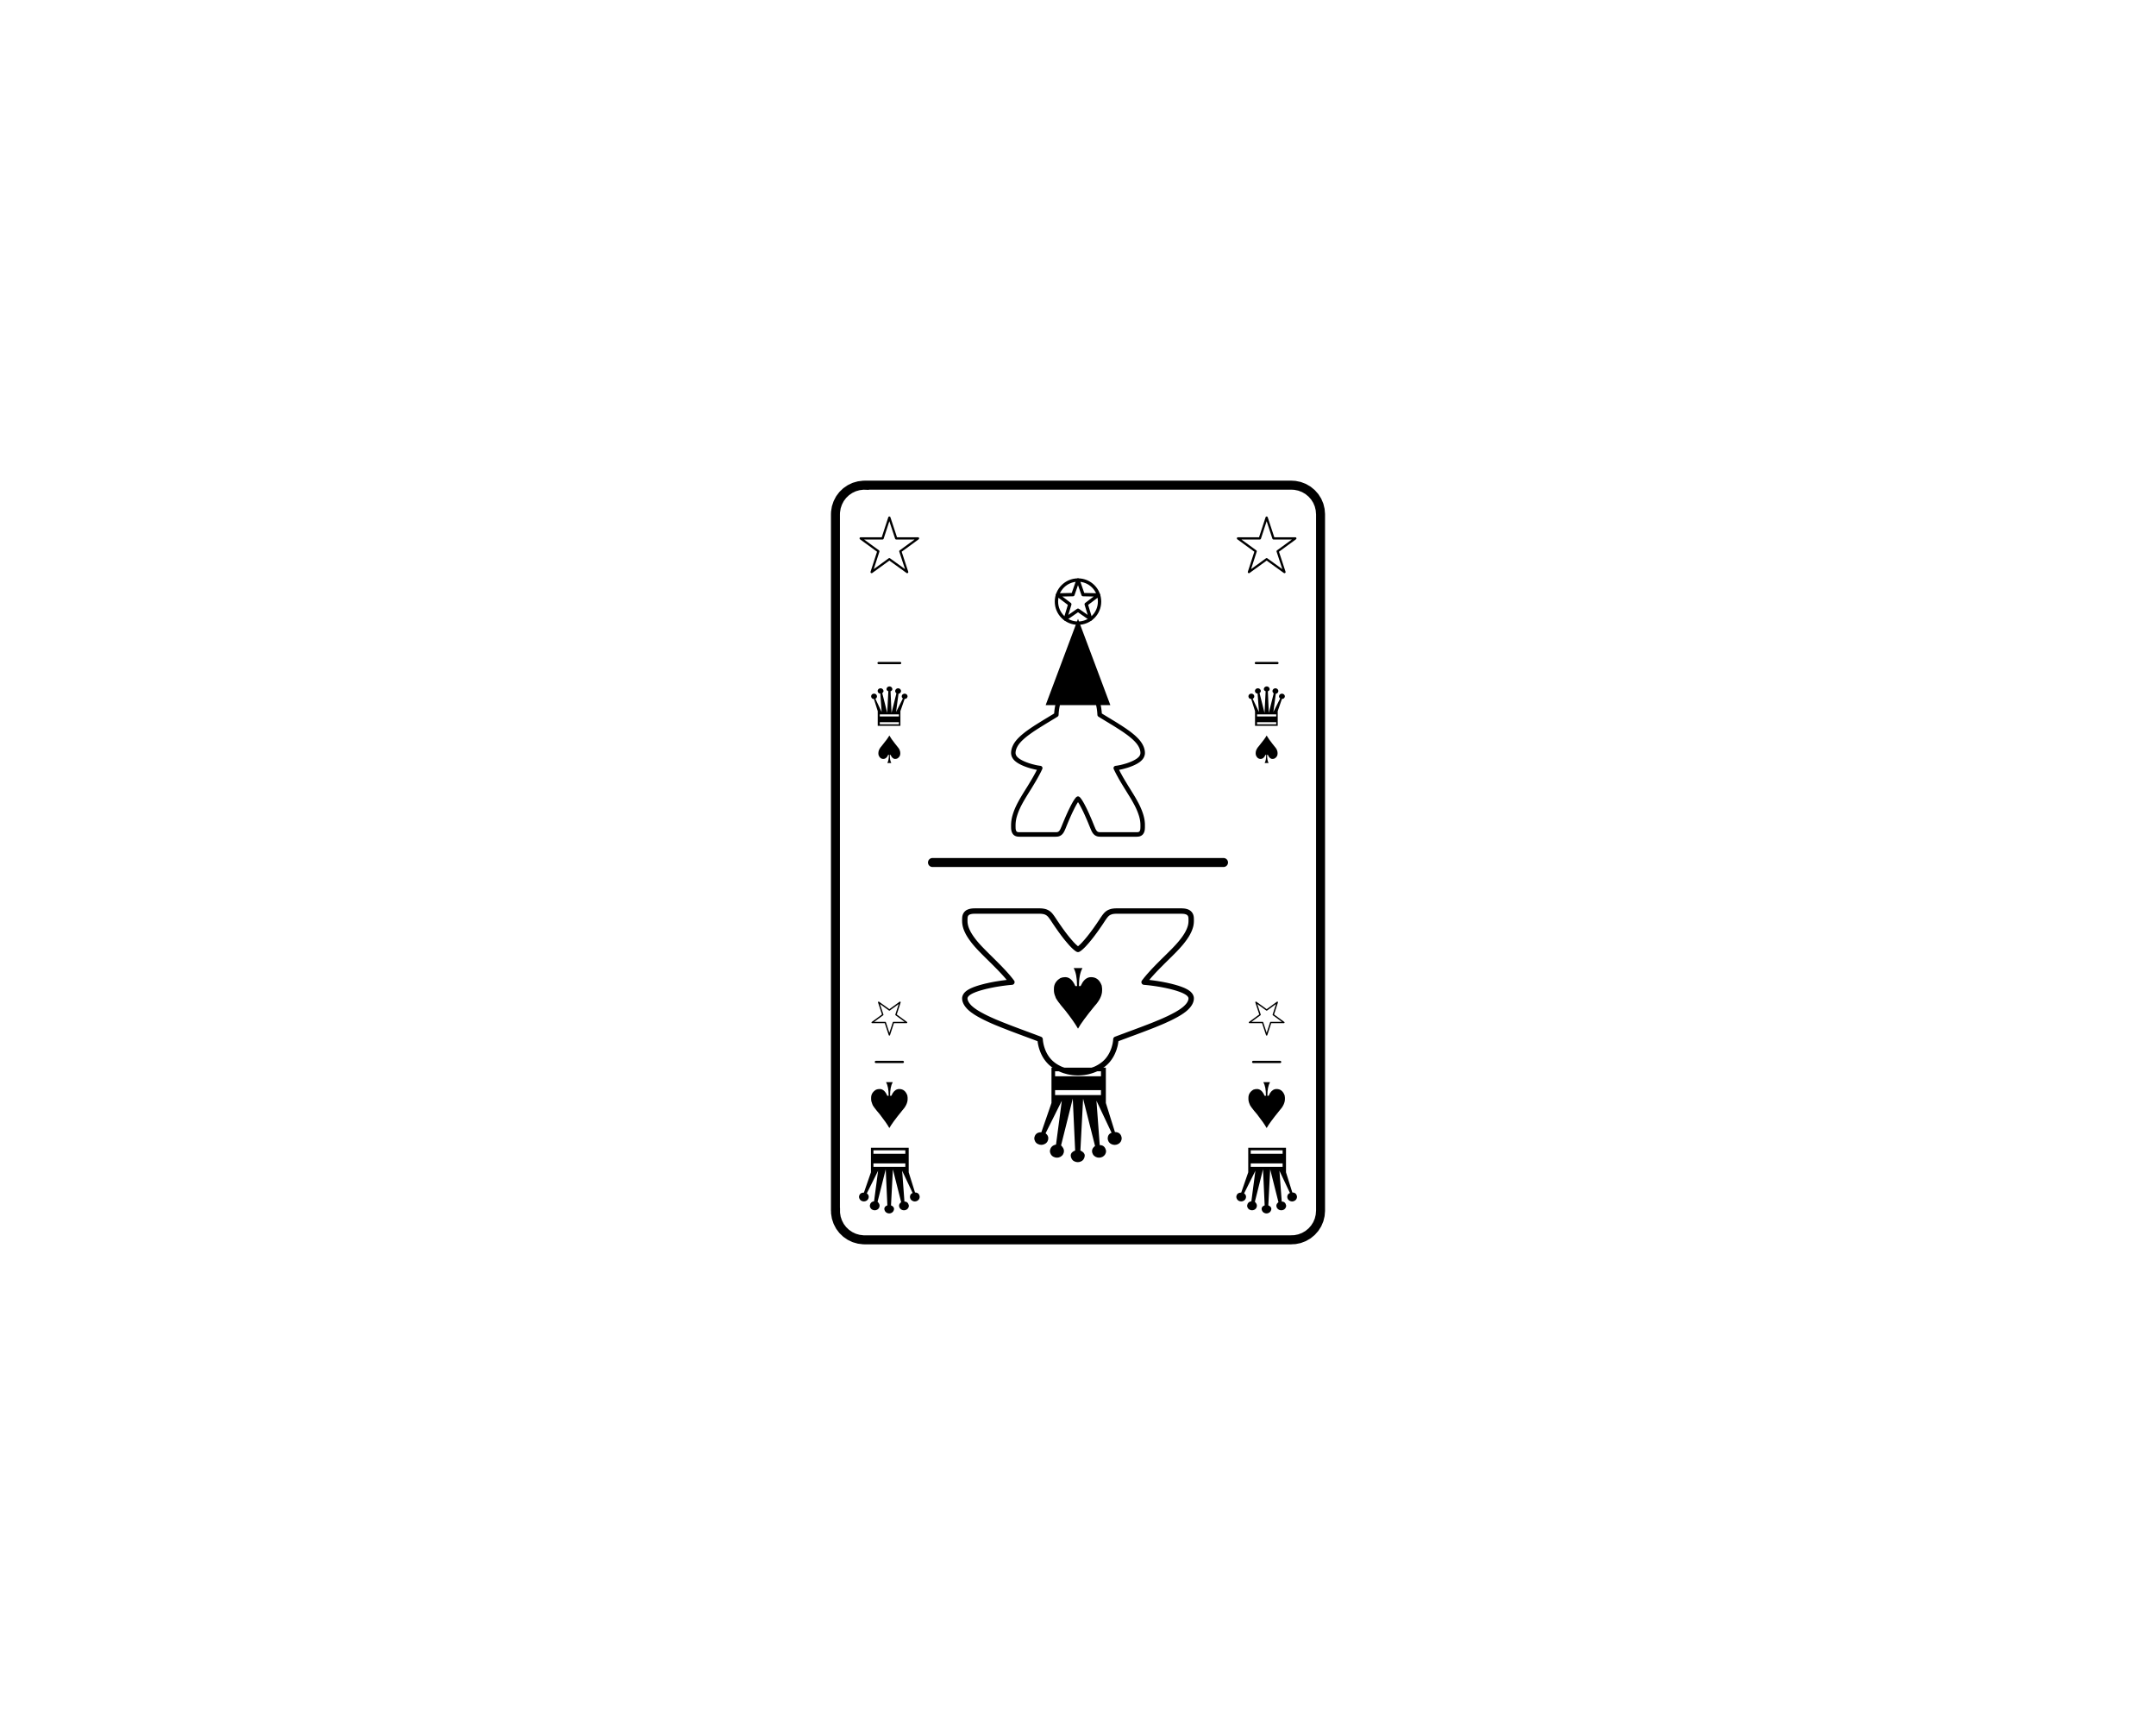
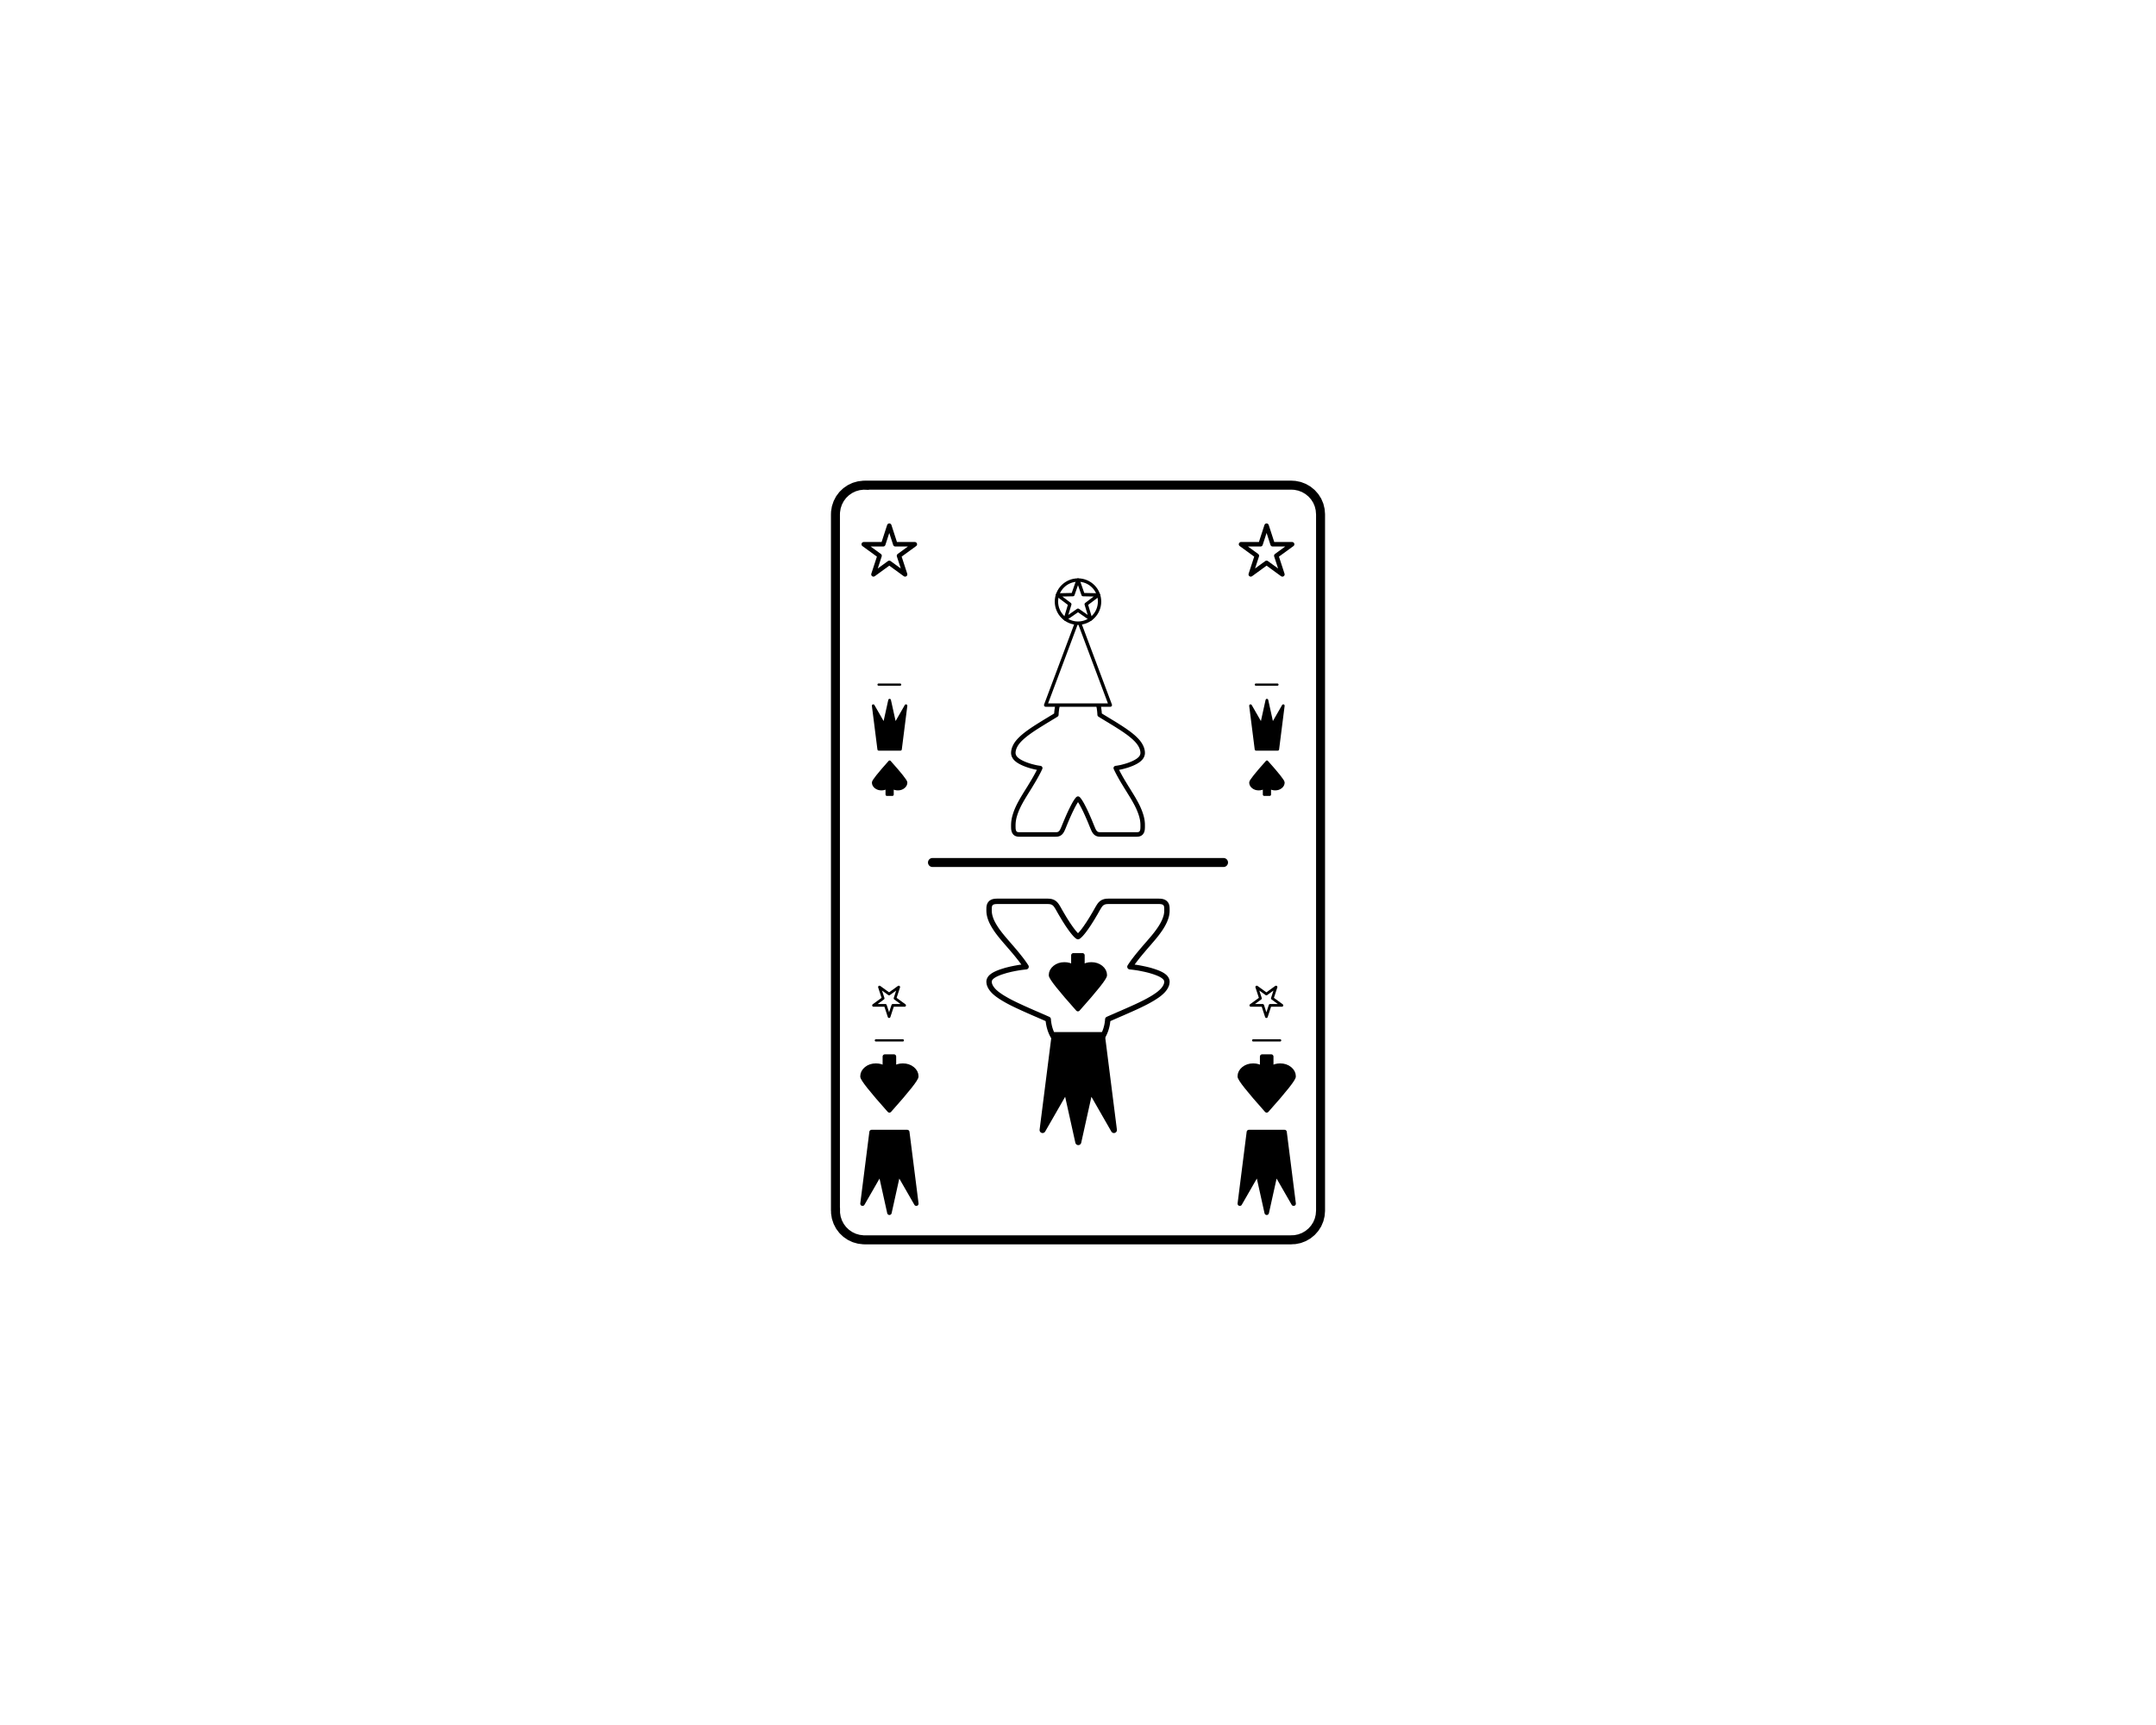
<svg xmlns="http://www.w3.org/2000/svg" width="720.00pt" height="576.00pt" viewBox="0 0 720.00 576.00">
  <g class="svglite">
    <defs>
      <style type="text/css">
    .svglite line, .svglite polyline, .svglite polygon, .svglite path, .svglite rect, .svglite circle {
      fill: none;
      stroke: #000000;
      stroke-linecap: round;
      stroke-linejoin: round;
      stroke-miterlimit: 10.00;
    }
    .svglite text {
      white-space: pre;
    }
    .svglite g.glyphgroup path {
      fill: inherit;
      stroke: none;
    }
  </style>
    </defs>
    <rect width="100%" height="100%" style="stroke: none; fill: #FFFFFF;" />
    <defs>
      <clipPath id="cpMC4wMHw3MjAuMDB8MC4wMHw1NzYuMDA=">
        <rect x="0.00" y="0.00" width="720.00" height="576.00" />
      </clipPath>
    </defs>
    <g clip-path="url(#cpMC4wMHw3MjAuMDB8MC4wMHw1NzYuMDA=)">
      <polygon points="288.72,414.00 431.28,414.00 430.89,413.99 432.45,413.93 433.98,413.62 435.45,413.06 436.80,412.28 438.01,411.29 439.05,410.12 439.89,408.80 440.50,407.36 440.87,405.84 441.00,404.28 441.00,404.28 441.00,171.72 441.00,171.72 440.87,170.16 440.50,168.64 439.89,167.20 439.05,165.88 438.01,164.71 436.80,163.72 435.45,162.94 433.98,162.38 432.45,162.07 431.28,162.00 288.72,162.00 289.89,162.07 288.33,162.01 286.78,162.20 285.27,162.63 283.86,163.30 282.57,164.19 281.44,165.27 280.50,166.52 279.78,167.91 279.28,169.39 279.03,170.94 279.00,171.72 279.00,404.28 279.03,403.50 279.03,405.06 279.28,406.61 279.78,408.09 280.50,409.48 281.44,410.73 282.57,411.81 283.86,412.70 285.27,413.37 286.78,413.80 288.33,413.99 " style="stroke-width: 0.75; stroke: none; fill: #FFFFFF;" />
      <polygon points="432.00,171.00 432.00,405.00 288.00,405.00 288.00,171.00 432.00,171.00 " style="stroke-width: 0.75; stroke: none; fill: #FFFFFF;" />
      <polygon points="432.00,171.00 432.00,405.00 288.00,405.00 288.00,171.00 432.00,171.00 " style="stroke-width: 0.75; stroke: none;" />
      <polyline points="408.60,288.00 311.40,288.00 " style="stroke-width: 3.00;" />
-       <polygon points="359.97,317.01 359.93,316.99 359.89,316.97 359.84,316.95 359.79,316.92 359.79,316.92 359.65,316.82 359.48,316.70 359.29,316.54 359.08,316.37 358.88,316.18 358.67,316.00 358.55,315.88 358.32,315.65 358.07,315.39 357.81,315.12 357.54,314.81 357.26,314.49 356.97,314.15 356.68,313.81 356.39,313.46 356.12,313.13 355.86,312.80 355.61,312.48 355.49,312.32 355.49,312.32 355.08,311.79 354.69,311.25 354.29,310.71 353.90,310.16 353.53,309.63 353.17,309.12 352.85,308.64 352.55,308.21 352.30,307.84 352.10,307.53 351.94,307.29 351.84,307.13 351.78,307.04 351.77,307.03 351.76,307.00 351.74,306.98 351.74,306.98 351.53,306.68 351.33,306.38 351.12,306.10 350.91,305.82 350.69,305.55 350.46,305.31 350.21,305.09 349.96,304.90 349.68,304.73 349.55,304.67 349.55,304.67 349.23,304.52 348.90,304.41 348.54,304.33 348.16,304.27 347.77,304.23 347.36,304.21 346.96,304.20 346.55,304.20 346.15,304.20 346.07,304.20 326.55,304.20 326.55,304.20 326.27,304.20 325.98,304.20 325.68,304.20 325.40,304.21 325.14,304.22 324.89,304.23 324.77,304.24 324.54,304.27 324.28,304.31 324.00,304.37 323.71,304.46 323.44,304.57 323.18,304.70 323.01,304.82 322.81,305.00 322.64,305.20 322.50,305.42 322.40,305.64 322.32,305.85 322.28,306.05 322.25,306.18 322.25,306.18 322.23,306.36 322.22,306.56 322.21,306.77 322.20,306.99 322.20,307.22 322.20,307.44 322.20,307.56 322.20,307.56 322.22,308.10 322.29,308.64 322.40,309.18 322.56,309.74 322.76,310.30 323.01,310.87 323.30,311.46 323.63,312.05 324.00,312.64 324.40,313.23 324.83,313.82 325.28,314.41 325.75,314.98 326.23,315.54 326.72,316.08 327.22,316.62 327.72,317.14 328.22,317.65 328.72,318.16 328.80,318.24 328.80,318.24 329.23,318.67 329.68,319.12 330.14,319.57 330.62,320.04 331.11,320.53 331.62,321.03 332.13,321.54 332.65,322.06 333.18,322.60 333.71,323.13 334.23,323.68 334.74,324.22 335.24,324.75 335.72,325.28 336.18,325.80 336.62,326.31 337.04,326.82 337.44,327.31 337.82,327.81 337.93,327.95 337.42,327.99 336.89,328.04 336.33,328.10 335.75,328.17 335.14,328.25 334.51,328.33 333.87,328.43 333.23,328.53 332.60,328.63 331.98,328.74 331.38,328.86 330.81,328.97 330.26,329.09 329.73,329.21 329.59,329.24 329.59,329.24 329.14,329.34 328.69,329.46 328.22,329.58 327.75,329.71 327.28,329.84 326.81,329.99 326.36,330.13 325.94,330.28 325.54,330.42 325.18,330.57 324.85,330.71 324.81,330.72 324.81,330.72 324.56,330.84 324.31,330.96 324.05,331.10 323.79,331.25 323.55,331.40 323.33,331.55 323.14,331.70 323.10,331.73 323.10,331.73 322.93,331.89 322.75,332.07 322.59,332.28 322.44,332.51 322.32,332.76 322.24,333.01 322.20,333.25 322.20,333.35 322.22,333.71 322.29,334.07 322.41,334.43 322.57,334.80 322.78,335.17 323.03,335.54 323.32,335.90 323.63,336.25 323.97,336.58 324.31,336.88 324.67,337.17 325.04,337.45 325.05,337.45 325.39,337.69 325.75,337.94 326.14,338.19 326.57,338.44 327.02,338.71 327.50,338.97 328.00,339.24 328.51,339.51 329.03,339.77 329.55,340.02 330.06,340.26 330.57,340.50 331.07,340.72 331.35,340.85 331.35,340.85 331.99,341.13 332.65,341.41 333.34,341.69 334.05,341.98 334.79,342.28 335.56,342.58 336.35,342.89 337.17,343.21 338.00,343.53 338.85,343.85 339.70,344.17 340.55,344.49 341.40,344.80 342.24,345.12 343.06,345.42 343.86,345.72 344.64,346.01 345.40,346.29 346.13,346.57 346.86,346.84 347.35,347.03 347.35,347.03 347.38,347.44 347.43,347.86 347.50,348.30 347.59,348.76 347.70,349.24 347.84,349.74 348.00,350.24 348.18,350.74 348.38,351.24 348.61,351.74 348.85,352.21 349.11,352.66 349.39,353.10 349.69,353.52 349.96,353.87 350.28,354.24 350.63,354.61 351.01,354.98 351.43,355.33 351.89,355.69 352.39,356.03 352.93,356.36 353.51,356.67 354.11,356.96 354.75,357.23 355.40,357.47 356.08,357.67 356.76,357.85 357.45,357.98 358.15,358.09 358.86,358.16 359.57,358.19 360.00,358.20 360.00,358.20 360.73,358.18 361.44,358.13 362.14,358.05 362.84,357.93 363.52,357.78 364.20,357.59 364.87,357.37 365.52,357.12 366.14,356.85 366.73,356.55 367.29,356.23 367.82,355.89 368.30,355.54 368.75,355.19 369.15,354.83 369.52,354.46 369.86,354.09 370.04,353.87 370.35,353.47 370.64,353.05 370.92,352.61 371.18,352.15 371.42,351.68 371.64,351.18 371.85,350.68 372.03,350.18 372.18,349.67 372.32,349.18 372.43,348.70 372.51,348.25 372.58,347.81 372.63,347.38 372.65,347.02 373.37,346.75 374.10,346.48 374.84,346.20 375.61,345.92 376.39,345.62 377.20,345.32 378.02,345.02 378.86,344.71 379.71,344.39 380.57,344.07 381.42,343.75 382.26,343.43 383.09,343.11 383.90,342.80 384.69,342.49 385.45,342.19 386.18,341.89 386.88,341.60 387.56,341.32 388.21,341.04 388.65,340.85 388.65,340.85 389.15,340.62 389.65,340.39 390.16,340.16 390.68,339.91 391.20,339.65 391.71,339.39 392.22,339.12 392.71,338.86 393.18,338.59 393.62,338.33 394.03,338.08 394.41,337.83 394.77,337.59 394.95,337.45 395.32,337.18 395.68,336.89 396.03,336.58 396.36,336.25 396.68,335.91 396.97,335.55 397.22,335.18 397.43,334.81 397.59,334.44 397.71,334.07 397.78,333.71 397.80,333.36 397.80,333.35 397.78,333.10 397.72,332.86 397.61,332.61 397.48,332.37 397.31,332.15 397.14,331.96 396.97,331.79 396.90,331.73 396.90,331.73 396.70,331.58 396.49,331.43 396.25,331.27 396.00,331.13 395.74,330.99 395.48,330.86 395.23,330.74 395.19,330.72 395.19,330.72 394.85,330.58 394.49,330.44 394.10,330.29 393.68,330.15 393.24,330.00 392.77,329.86 392.30,329.72 391.82,329.59 391.36,329.47 390.90,329.35 390.46,329.25 390.41,329.24 389.89,329.12 389.34,329.00 388.78,328.89 388.18,328.77 387.57,328.66 386.94,328.56 386.30,328.45 385.66,328.36 385.03,328.27 384.41,328.19 383.82,328.12 383.26,328.06 382.72,328.00 382.20,327.96 382.07,327.95 382.07,327.95 382.45,327.46 382.84,326.96 383.26,326.46 383.69,325.95 384.15,325.43 384.62,324.91 385.11,324.37 385.62,323.83 386.14,323.29 386.66,322.75 387.19,322.22 387.72,321.69 388.23,321.17 388.74,320.67 389.24,320.18 389.72,319.71 390.18,319.25 390.64,318.80 391.08,318.36 391.20,318.24 391.71,317.73 392.21,317.22 392.70,316.70 393.20,316.17 393.69,315.62 394.18,315.06 394.65,314.49 395.10,313.91 395.54,313.32 395.94,312.73 396.32,312.14 396.65,311.55 396.95,310.96 397.20,310.39 397.41,309.82 397.58,309.27 397.70,308.72 397.77,308.18 397.80,307.64 397.80,307.56 397.80,307.34 397.80,307.11 397.80,306.89 397.79,306.67 397.78,306.46 397.76,306.28 397.75,306.18 397.75,306.18 397.71,306.00 397.66,305.80 397.58,305.59 397.46,305.36 397.32,305.15 397.14,304.96 396.98,304.82 396.98,304.82 396.74,304.66 396.49,304.53 396.20,304.43 395.92,304.35 395.64,304.29 395.39,304.26 395.21,304.24 395.21,304.24 394.97,304.23 394.72,304.21 394.44,304.21 394.15,304.20 393.86,304.20 393.57,304.20 393.40,304.20 373.97,304.20 373.97,304.20 373.56,304.20 373.15,304.20 372.74,304.21 372.34,304.22 371.94,304.26 371.55,304.31 371.19,304.39 370.86,304.50 370.53,304.63 370.46,304.66 370.46,304.66 370.17,304.82 369.90,305.00 369.65,305.21 369.41,305.44 369.19,305.70 368.97,305.97 368.76,306.25 368.56,306.55 368.35,306.84 368.26,306.98 368.24,307.00 368.23,307.03 368.23,307.03 368.20,307.06 368.13,307.18 368.01,307.36 367.84,307.62 367.62,307.96 367.35,308.35 367.05,308.80 366.71,309.29 366.35,309.81 365.97,310.35 365.58,310.89 365.18,311.43 364.78,311.97 364.51,312.32 364.27,312.63 364.01,312.96 363.75,313.29 363.47,313.63 363.18,313.98 362.89,314.32 362.60,314.65 362.32,314.96 362.06,315.25 361.81,315.52 361.57,315.76 361.45,315.88 361.25,316.07 361.05,316.25 360.84,316.44 360.64,316.60 360.45,316.75 360.29,316.86 360.21,316.92 360.16,316.95 360.11,316.97 360.07,316.99 360.03,317.01 360.00,317.02 " style="stroke-width: 1.80;" />
-       <text transform="translate(360.00,323.25) rotate(-180)" text-anchor="middle" style="font-size: 27.72px; font-family: &quot;DejaVu Sans&quot;;" textLength="24.84px" lengthAdjust="spacingAndGlyphs">♠</text>
-       <text transform="translate(360.00,356.50) rotate(-180)" text-anchor="middle" style="font-size: 43.20px; font-family: &quot;DejaVu Sans&quot;;" textLength="38.72px" lengthAdjust="spacingAndGlyphs">♛</text>
+       <polygon points="359.97,312.74 359.94,312.73 359.91,312.71 359.88,312.69 359.84,312.66 359.84,312.66 359.73,312.57 359.59,312.46 359.44,312.32 359.28,312.16 359.12,311.99 358.96,311.81 358.86,311.70 358.68,311.49 358.49,311.26 358.28,311.00 358.07,310.72 357.84,310.43 357.62,310.12 357.39,309.80 357.17,309.48 356.95,309.17 356.75,308.87 356.55,308.58 356.45,308.43 356.45,308.43 356.14,307.94 355.82,307.44 355.51,306.95 355.21,306.45 354.92,305.96 354.64,305.49 354.38,305.05 354.15,304.65 353.95,304.31 353.79,304.02 353.67,303.81 353.59,303.66 353.54,303.58 353.54,303.56 353.52,303.54 353.51,303.52 353.51,303.52 353.35,303.24 353.19,302.97 353.02,302.70 352.86,302.45 352.68,302.21 352.50,301.98 352.31,301.78 352.11,301.61 351.89,301.45 351.79,301.39 351.79,301.39 351.54,301.26 351.28,301.16 351.00,301.08 350.70,301.02 350.39,300.99 350.07,300.97 349.75,300.96 349.44,300.96 349.12,300.96 349.05,300.96 333.72,300.96 333.72,300.96 333.50,300.96 333.27,300.96 333.04,300.96 332.81,300.97 332.61,300.98 332.42,300.99 332.32,301.00 332.14,301.02 331.94,301.06 331.71,301.11 331.49,301.19 331.27,301.30 331.07,301.42 330.93,301.53 330.78,301.70 330.64,301.88 330.54,302.08 330.45,302.29 330.40,302.48 330.36,302.66 330.34,302.79 330.34,302.79 330.32,302.95 330.31,303.13 330.31,303.32 330.30,303.53 330.30,303.74 330.30,303.94 330.30,304.05 330.30,304.05 330.32,304.55 330.37,305.04 330.46,305.54 330.58,306.05 330.74,306.57 330.93,307.10 331.16,307.64 331.42,308.18 331.71,308.72 332.03,309.27 332.37,309.81 332.72,310.35 333.09,310.88 333.47,311.39 333.85,311.89 334.24,312.38 334.63,312.86 335.03,313.34 335.42,313.80 335.48,313.87 335.48,313.87 335.83,314.28 336.18,314.69 336.54,315.10 336.92,315.54 337.30,315.98 337.70,316.44 338.10,316.91 338.51,317.39 338.93,317.88 339.34,318.38 339.75,318.88 340.15,319.38 340.54,319.87 340.92,320.35 341.28,320.83 341.63,321.30 341.96,321.77 342.27,322.22 342.57,322.68 342.66,322.81 342.26,322.85 341.84,322.90 341.40,322.95 340.94,323.01 340.46,323.08 339.97,323.16 339.47,323.25 338.97,323.34 338.47,323.44 337.98,323.54 337.51,323.64 337.06,323.75 336.63,323.86 336.21,323.96 336.11,323.99 336.11,323.99 335.75,324.09 335.40,324.20 335.03,324.31 334.66,324.43 334.29,324.55 333.92,324.68 333.57,324.82 333.24,324.95 332.93,325.09 332.64,325.22 332.38,325.35 332.35,325.36 332.35,325.36 332.16,325.47 331.96,325.58 331.75,325.71 331.55,325.85 331.36,325.99 331.19,326.12 331.04,326.26 331.01,326.29 331.01,326.29 330.87,326.43 330.73,326.60 330.60,326.79 330.49,327.01 330.39,327.23 330.33,327.46 330.30,327.69 330.30,327.78 330.32,328.11 330.37,328.44 330.46,328.77 330.59,329.11 330.75,329.45 330.95,329.79 331.18,330.13 331.42,330.44 331.69,330.75 331.96,331.03 332.24,331.30 332.53,331.55 332.54,331.55 332.80,331.78 333.09,332.00 333.40,332.23 333.73,332.46 334.09,332.71 334.46,332.95 334.86,333.20 335.26,333.44 335.67,333.68 336.07,333.91 336.48,334.14 336.87,334.35 337.27,334.56 337.49,334.68 337.49,334.68 337.99,334.93 338.51,335.19 339.05,335.45 339.61,335.72 340.19,335.99 340.80,336.27 341.42,336.56 342.06,336.85 342.72,337.14 343.38,337.44 344.05,337.73 344.72,338.03 345.39,338.32 346.04,338.60 346.69,338.88 347.32,339.16 347.93,339.42 348.53,339.68 349.11,339.94 349.67,340.19 350.06,340.36 350.06,340.36 350.08,340.74 350.12,341.13 350.18,341.53 350.25,341.96 350.34,342.40 350.44,342.85 350.57,343.32 350.71,343.78 350.87,344.24 351.05,344.69 351.24,345.13 351.45,345.55 351.66,345.95 351.90,346.33 352.11,346.66 352.36,347.00 352.64,347.34 352.94,347.67 353.27,348.00 353.63,348.33 354.02,348.64 354.45,348.95 354.90,349.24 355.38,349.50 355.87,349.75 356.39,349.97 356.92,350.16 357.45,350.31 358.00,350.44 358.55,350.54 359.10,350.60 359.66,350.63 360.00,350.64 360.00,350.64 360.57,350.62 361.13,350.58 361.68,350.50 362.23,350.39 362.77,350.25 363.30,350.08 363.83,349.88 364.33,349.65 364.82,349.40 365.29,349.12 365.73,348.82 366.14,348.51 366.52,348.19 366.87,347.87 367.19,347.54 367.48,347.20 367.74,346.86 367.89,346.66 368.13,346.29 368.36,345.90 368.58,345.50 368.78,345.08 368.97,344.64 369.15,344.19 369.31,343.72 369.45,343.26 369.57,342.80 369.68,342.34 369.76,341.90 369.83,341.48 369.88,341.08 369.92,340.69 369.94,340.36 370.50,340.11 371.07,339.86 371.66,339.60 372.26,339.34 372.88,339.07 373.51,338.79 374.16,338.51 374.82,338.23 375.49,337.93 376.16,337.64 376.83,337.34 377.49,337.05 378.14,336.76 378.78,336.47 379.40,336.19 379.99,335.91 380.57,335.64 381.12,335.37 381.65,335.11 382.17,334.85 382.51,334.68 382.51,334.68 382.90,334.47 383.30,334.26 383.70,334.04 384.10,333.81 384.51,333.58 384.92,333.34 385.32,333.09 385.70,332.84 386.07,332.60 386.42,332.36 386.74,332.13 387.04,331.90 387.32,331.68 387.46,331.55 387.75,331.30 388.03,331.03 388.31,330.75 388.57,330.45 388.82,330.13 389.05,329.80 389.24,329.46 389.41,329.12 389.54,328.78 389.63,328.44 389.68,328.11 389.70,327.78 389.70,327.78 389.68,327.55 389.63,327.32 389.55,327.10 389.45,326.88 389.32,326.68 389.18,326.50 389.04,326.34 388.99,326.29 388.99,326.29 388.84,326.15 388.67,326.01 388.48,325.87 388.28,325.73 388.08,325.60 387.88,325.49 387.68,325.38 387.65,325.36 387.65,325.36 387.38,325.23 387.10,325.10 386.80,324.97 386.47,324.83 386.11,324.70 385.75,324.57 385.38,324.44 385.00,324.32 384.64,324.21 384.28,324.10 383.93,324.00 383.89,323.99 383.48,323.88 383.05,323.78 382.61,323.67 382.14,323.57 381.66,323.47 381.17,323.37 380.66,323.27 380.16,323.18 379.66,323.10 379.18,323.03 378.72,322.96 378.28,322.91 377.85,322.86 377.45,322.82 377.34,322.81 377.34,322.81 377.64,322.36 377.95,321.90 378.27,321.44 378.61,320.97 378.97,320.50 379.35,320.01 379.73,319.52 380.13,319.02 380.54,318.53 380.95,318.03 381.37,317.54 381.78,317.05 382.18,316.58 382.58,316.11 382.97,315.66 383.35,315.23 383.72,314.81 384.07,314.39 384.42,313.99 384.52,313.87 384.91,313.41 385.31,312.94 385.70,312.46 386.09,311.97 386.47,311.47 386.85,310.95 387.22,310.43 387.58,309.90 387.92,309.35 388.24,308.81 388.53,308.26 388.80,307.72 389.03,307.18 389.23,306.65 389.40,306.13 389.53,305.62 389.62,305.12 389.68,304.62 389.70,304.13 389.70,304.05 389.70,303.85 389.70,303.64 389.70,303.43 389.69,303.23 389.68,303.04 389.67,302.87 389.66,302.78 389.66,302.78 389.63,302.62 389.59,302.44 389.53,302.24 389.44,302.03 389.32,301.83 389.18,301.66 389.05,301.53 389.05,301.53 388.87,301.39 388.67,301.27 388.45,301.17 388.22,301.10 388.00,301.05 387.80,301.01 387.66,301.00 387.66,301.00 387.48,300.98 387.28,300.97 387.06,300.97 386.83,300.96 386.60,300.96 386.37,300.96 386.24,300.96 370.98,300.96 370.98,300.96 370.65,300.96 370.33,300.96 370.01,300.97 369.69,300.98 369.38,301.01 369.08,301.06 368.79,301.14 368.53,301.23 368.28,301.35 368.22,301.39 368.22,301.39 367.99,301.53 367.78,301.70 367.58,301.89 367.40,302.10 367.22,302.34 367.05,302.59 366.89,302.85 366.73,303.12 366.56,303.39 366.49,303.52 366.48,303.54 366.46,303.56 366.46,303.56 366.45,303.59 366.39,303.70 366.29,303.87 366.16,304.11 365.98,304.42 365.78,304.78 365.54,305.19 365.27,305.64 364.99,306.12 364.69,306.62 364.38,307.12 364.07,307.61 363.76,308.10 363.55,308.43 363.35,308.72 363.15,309.02 362.94,309.32 362.73,309.64 362.50,309.96 362.27,310.27 362.05,310.58 361.83,310.86 361.62,311.13 361.42,311.37 361.23,311.60 361.14,311.70 360.98,311.88 360.82,312.05 360.66,312.22 360.50,312.37 360.35,312.50 360.23,312.61 360.16,312.66 360.12,312.69 360.09,312.71 360.06,312.73 360.03,312.74 360.00,312.75 " style="stroke-width: 1.80;" />
+       <path d="M 361.484 322.933 Q 362.75 322.027 364.453 322.027 Q 366.328 322.027 367.641 323.074 Q 368.953 324.137 368.953 325.621 Q 368.953 326.902 359.969 336.965 Q 350.984 326.902 350.984 325.621 Q 350.984 324.137 352.297 323.074 Q 353.609 322.027 355.469 322.027 Q 357.188 322.027 358.453 322.933 L 358.453 318.996 L 361.484 318.996 L 361.484 322.933 " style="fill-rule: nonzero; fill: #000000; stroke-width: 1.49;" />
+       <path d="M 367.984 345.618 L 372 377.337 L 364.062 363.493 L 360.094 381.368 L 356.125 363.493 L 348.172 377.337 L 352.203 345.618 L 367.984 345.618 " style="fill-rule: nonzero; fill: #000000; stroke-width: 2.00;" />
      <polygon points="360.02,266.69 360.04,266.70 360.06,266.72 360.09,266.74 360.12,266.77 360.12,266.77 360.20,266.86 360.30,266.98 360.40,267.12 360.52,267.28 360.64,267.45 360.76,267.63 360.83,267.74 360.96,267.96 361.10,268.19 361.25,268.45 361.41,268.73 361.57,269.04 361.73,269.35 361.90,269.67 362.06,269.99 362.22,270.31 362.37,270.62 362.51,270.91 362.58,271.06 362.58,271.06 362.81,271.56 363.04,272.06 363.26,272.57 363.48,273.07 363.70,273.57 363.90,274.05 364.09,274.49 364.25,274.90 364.40,275.25 364.51,275.53 364.60,275.75 364.66,275.90 364.70,275.99 364.70,276.00 364.71,276.02 364.72,276.04 364.72,276.04 364.84,276.33 364.96,276.60 365.07,276.87 365.19,277.13 365.32,277.38 365.45,277.60 365.59,277.81 365.74,277.98 365.90,278.14 365.97,278.21 365.97,278.21 366.16,278.34 366.35,278.44 366.55,278.52 366.76,278.58 366.99,278.61 367.22,278.63 367.45,278.64 367.68,278.64 367.92,278.64 367.96,278.64 379.11,278.64 379.11,278.64 379.28,278.64 379.44,278.64 379.61,278.64 379.77,278.63 379.92,278.62 380.06,278.61 380.13,278.60 380.26,278.58 380.41,278.54 380.57,278.48 380.74,278.40 380.89,278.30 381.04,278.17 381.14,278.06 381.25,277.89 381.35,277.71 381.43,277.50 381.49,277.30 381.53,277.10 381.56,276.92 381.57,276.79 381.57,276.79 381.58,276.62 381.59,276.44 381.60,276.24 381.60,276.03 381.60,275.82 381.60,275.62 381.60,275.50 381.60,275.50 381.59,275.00 381.55,274.50 381.49,273.99 381.40,273.47 381.28,272.95 381.14,272.41 380.97,271.87 380.78,271.32 380.57,270.76 380.34,270.21 380.10,269.66 379.84,269.12 379.57,268.58 379.29,268.06 379.01,267.55 378.73,267.05 378.45,266.56 378.16,266.08 377.88,265.61 377.83,265.54 377.83,265.54 377.58,265.13 377.32,264.72 377.06,264.29 376.79,263.85 376.51,263.40 376.22,262.94 375.93,262.46 375.63,261.97 375.33,261.47 375.02,260.97 374.73,260.46 374.43,259.96 374.15,259.46 373.88,258.96 373.61,258.48 373.36,258.00 373.12,257.53 372.89,257.07 372.67,256.61 372.61,256.47 372.90,256.43 373.21,256.39 373.53,256.33 373.86,256.27 374.21,256.20 374.57,256.12 374.93,256.03 375.30,255.93 375.66,255.83 376.01,255.73 376.35,255.63 376.68,255.52 377.00,255.41 377.30,255.30 377.38,255.27 377.38,255.27 377.63,255.17 377.89,255.07 378.16,254.96 378.43,254.83 378.70,254.71 378.97,254.57 379.22,254.44 379.47,254.30 379.69,254.16 379.90,254.03 380.09,253.90 380.11,253.88 380.11,253.88 380.25,253.78 380.40,253.66 380.54,253.53 380.69,253.39 380.83,253.25 380.95,253.11 381.07,252.97 381.08,252.95 381.08,252.95 381.18,252.80 381.28,252.63 381.38,252.43 381.46,252.21 381.53,251.99 381.58,251.75 381.60,251.53 381.60,251.43 381.59,251.10 381.55,250.76 381.48,250.42 381.39,250.08 381.27,249.73 381.13,249.39 380.96,249.05 380.78,248.73 380.59,248.42 380.39,248.14 380.19,247.86 379.98,247.61 379.97,247.60 379.78,247.38 379.57,247.15 379.35,246.92 379.10,246.68 378.85,246.43 378.57,246.18 378.29,245.93 377.99,245.69 377.70,245.44 377.40,245.21 377.11,244.98 376.82,244.76 376.53,244.55 376.37,244.44 376.37,244.44 376.00,244.18 375.63,243.91 375.24,243.65 374.83,243.38 374.41,243.10 373.97,242.81 373.51,242.53 373.05,242.23 372.57,241.93 372.09,241.63 371.60,241.33 371.11,241.04 370.63,240.74 370.15,240.45 369.68,240.17 369.22,239.89 368.78,239.62 368.35,239.36 367.92,239.10 367.51,238.84 367.23,238.67 367.23,238.67 367.21,238.29 367.18,237.89 367.14,237.48 367.09,237.05 367.03,236.60 366.95,236.14 366.86,235.67 366.76,235.20 366.64,234.73 366.51,234.27 366.37,233.83 366.22,233.41 366.06,233.00 365.89,232.61 365.74,232.28 365.55,231.93 365.36,231.59 365.14,231.25 364.90,230.91 364.63,230.59 364.35,230.27 364.04,229.96 363.71,229.67 363.36,229.39 363.00,229.14 362.63,228.92 362.24,228.73 361.85,228.57 361.46,228.44 361.06,228.34 360.65,228.28 360.24,228.25 360.00,228.24 360.00,228.24 359.59,228.26 359.18,228.30 358.78,228.38 358.38,228.49 357.99,228.63 357.60,228.81 357.22,229.01 356.85,229.24 356.49,229.50 356.15,229.78 355.83,230.08 355.53,230.40 355.26,230.72 355.00,231.05 354.77,231.39 354.56,231.73 354.37,232.08 354.26,232.28 354.09,232.66 353.92,233.05 353.76,233.46 353.61,233.88 353.47,234.33 353.35,234.79 353.23,235.26 353.13,235.73 353.04,236.20 352.96,236.66 352.90,237.10 352.85,237.53 352.81,237.94 352.79,238.33 352.77,238.67 352.36,238.92 351.95,239.18 351.52,239.44 351.08,239.70 350.63,239.98 350.17,240.26 349.70,240.54 349.22,240.83 348.73,241.13 348.25,241.43 347.76,241.73 347.28,242.03 346.81,242.32 346.34,242.62 345.89,242.90 345.46,243.19 345.04,243.46 344.64,243.73 344.25,244.00 343.88,244.26 343.63,244.44 343.63,244.44 343.34,244.65 343.05,244.86 342.76,245.08 342.47,245.31 342.17,245.55 341.88,245.79 341.59,246.04 341.31,246.29 341.04,246.54 340.79,246.78 340.55,247.02 340.34,247.25 340.13,247.48 340.03,247.60 339.82,247.86 339.61,248.13 339.41,248.42 339.22,248.72 339.04,249.05 338.88,249.38 338.73,249.73 338.61,250.08 338.52,250.42 338.45,250.76 338.41,251.09 338.40,251.43 338.40,251.43 338.41,251.66 338.45,251.89 338.51,252.12 338.58,252.35 338.68,252.55 338.78,252.73 338.88,252.89 338.92,252.95 338.92,252.95 339.03,253.09 339.15,253.23 339.28,253.37 339.43,253.51 339.58,253.64 339.73,253.76 339.87,253.87 339.89,253.88 339.89,253.88 340.08,254.02 340.29,254.15 340.51,254.29 340.75,254.42 341.01,254.56 341.27,254.69 341.54,254.82 341.81,254.94 342.08,255.06 342.34,255.16 342.60,255.26 342.62,255.27 342.92,255.38 343.23,255.49 343.56,255.60 343.89,255.70 344.25,255.81 344.61,255.91 344.97,256.00 345.34,256.09 345.70,256.18 346.05,256.25 346.39,256.32 346.71,256.37 347.02,256.42 347.31,256.46 347.39,256.47 347.39,256.47 347.17,256.93 346.95,257.40 346.71,257.86 346.46,258.34 346.20,258.82 345.93,259.31 345.65,259.81 345.36,260.31 345.06,260.82 344.76,261.32 344.46,261.82 344.16,262.32 343.87,262.80 343.58,263.27 343.29,263.72 343.02,264.16 342.75,264.59 342.49,265.01 342.24,265.42 342.17,265.54 341.88,266.01 341.60,266.49 341.31,266.97 341.03,267.47 340.75,267.98 340.47,268.50 340.20,269.03 339.94,269.58 339.69,270.12 339.46,270.68 339.25,271.23 339.06,271.78 338.89,272.33 338.74,272.86 338.62,273.39 338.53,273.91 338.46,274.42 338.42,274.92 338.40,275.43 338.40,275.50 338.40,275.71 338.40,275.92 338.40,276.13 338.41,276.34 338.41,276.53 338.42,276.70 338.43,276.79 338.43,276.79 338.45,276.96 338.48,277.14 338.53,277.35 338.59,277.55 338.68,277.75 338.78,277.93 338.87,278.06 338.87,278.06 339.00,278.21 339.15,278.33 339.31,278.43 339.48,278.50 339.64,278.55 339.78,278.58 339.88,278.60 339.88,278.60 340.01,278.62 340.16,278.63 340.32,278.63 340.48,278.64 340.65,278.64 340.82,278.64 340.91,278.64 352.02,278.64 352.02,278.64 352.25,278.64 352.49,278.64 352.72,278.63 352.95,278.62 353.18,278.59 353.40,278.54 353.60,278.46 353.80,278.36 353.98,278.24 354.02,278.21 354.02,278.21 354.19,278.06 354.34,277.89 354.48,277.70 354.62,277.48 354.75,277.24 354.87,276.99 354.99,276.72 355.11,276.45 355.23,276.17 355.28,276.04 355.29,276.02 355.30,276.00 355.30,276.00 355.31,275.97 355.35,275.86 355.42,275.69 355.52,275.44 355.65,275.13 355.80,274.77 355.97,274.35 356.17,273.89 356.37,273.40 356.59,272.90 356.81,272.40 357.04,271.89 357.27,271.39 357.42,271.06 357.56,270.77 357.71,270.47 357.86,270.16 358.02,269.84 358.18,269.51 358.35,269.19 358.51,268.89 358.67,268.59 358.82,268.32 358.97,268.07 359.10,267.85 359.17,267.74 359.28,267.57 359.40,267.39 359.52,267.22 359.64,267.06 359.74,266.93 359.83,266.82 359.88,266.77 359.91,266.74 359.94,266.72 359.96,266.70 359.98,266.69 360.00,266.67 " style="stroke-width: 1.50; fill: #FFFFFF;" />
-       <polygon points="360.00,206.64 349.20,235.44 370.80,235.44 " style="stroke-width: 0.75; stroke: none; fill: #000000;" />
-       <circle cx="360.00" cy="200.88" r="7.20" style="stroke-width: 1.12;" />
+       <polygon points="360.00,206.64 349.20,235.44 370.80,235.44 " style="stroke-width: 1.12; fill: #FFFFFF;" />
+       <circle cx="360.00" cy="200.88" r="7.20" style="stroke-width: 1.12; fill: #FFFFFF;" />
      <polygon points="360.00,193.68 358.31,198.55 353.15,198.66 357.26,201.77 355.77,206.70 360.00,203.76 364.23,206.70 362.74,201.77 366.85,198.66 361.69,198.55 360.00,193.68 " style="stroke-width: 1.12;" />
-       <text transform="translate(423.00,361.34) rotate(-180)" text-anchor="middle" style="font-size: 21.00px; font-family: &quot;DejaVu Sans&quot;;" textLength="18.83px" lengthAdjust="spacingAndGlyphs">♠</text>
-       <text transform="translate(423.00,383.26) rotate(-180)" text-anchor="middle" style="font-size: 30.00px; font-family: &quot;DejaVu Sans&quot;;" textLength="26.89px" lengthAdjust="spacingAndGlyphs">♛</text>
-       <polyline points="427.50,354.60 418.50,354.60 " style="stroke-width: 0.75;" />
-       <path d="M 428.758 341.419 L 424.367 341.419 L 423.008 345.575 L 421.633 341.419 L 417.258 341.419 L 420.805 338.825 L 419.43 334.669 L 423.008 337.247 L 426.555 334.669 L 425.211 338.825 L 428.758 341.419 " style="stroke-width: 0.45;" />
-       <text transform="translate(297.00,361.34) rotate(-180)" text-anchor="middle" style="font-size: 21.00px; font-family: &quot;DejaVu Sans&quot;;" textLength="18.83px" lengthAdjust="spacingAndGlyphs">♠</text>
-       <text transform="translate(297.00,383.26) rotate(-180)" text-anchor="middle" style="font-size: 30.00px; font-family: &quot;DejaVu Sans&quot;;" textLength="26.89px" lengthAdjust="spacingAndGlyphs">♛</text>
-       <polyline points="301.50,354.60 292.50,354.60 " style="stroke-width: 0.75;" />
-       <path d="M 302.758 341.419 L 298.367 341.419 L 297.008 345.575 L 295.633 341.419 L 291.258 341.419 L 294.805 338.825 L 293.43 334.669 L 297.008 337.247 L 300.555 334.669 L 299.211 338.825 L 302.758 341.419 " style="stroke-width: 0.45;" />
-       <path d="M 287.422 179.771 L 294.734 179.771 L 297 172.833 L 299.281 179.771 L 306.578 179.771 L 300.672 184.083 L 302.953 191.021 L 297 186.724 L 291.078 191.021 L 293.328 184.083 L 287.422 179.771 " style="stroke-width: 0.75;" />
-       <polyline points="293.40,221.40 300.60,221.40 " style="stroke-width: 0.75;" />
-       <text transform="translate(297.00,254.79) rotate(-360)" text-anchor="middle" style="font-size: 12.60px; font-family: &quot;DejaVu Sans&quot;;" textLength="11.30px" lengthAdjust="spacingAndGlyphs">♠</text>
-       <text transform="translate(297.00,242.36) rotate(-360)" text-anchor="middle" style="font-size: 18.00px; font-family: &quot;DejaVu Sans&quot;;" textLength="16.14px" lengthAdjust="spacingAndGlyphs">♛</text>
-       <path d="M 413.422 179.771 L 420.734 179.771 L 423 172.833 L 425.281 179.771 L 432.578 179.771 L 426.672 184.083 L 428.953 191.021 L 423 186.724 L 417.078 191.021 L 419.328 184.083 L 413.422 179.771 " style="stroke-width: 0.75;" />
-       <polyline points="419.40,221.40 426.60,221.40 " style="stroke-width: 0.75;" />
-       <text transform="translate(423.00,254.79) rotate(-360)" text-anchor="middle" style="font-size: 12.60px; font-family: &quot;DejaVu Sans&quot;;" textLength="11.30px" lengthAdjust="spacingAndGlyphs">♠</text>
-       <text transform="translate(423.00,242.36) rotate(-360)" text-anchor="middle" style="font-size: 18.00px; font-family: &quot;DejaVu Sans&quot;;" textLength="16.14px" lengthAdjust="spacingAndGlyphs">♛</text>
+       <path d="M 424.531 356.738 Q 425.797 355.831 427.5 355.831 Q 429.375 355.831 430.688 356.878 Q 432 357.941 432 359.425 Q 432 360.706 423.016 370.769 Q 414.031 360.706 414.031 359.425 Q 414.031 357.941 415.344 356.878 Q 416.656 355.831 418.516 355.831 Q 420.234 355.831 421.5 356.738 L 421.5 352.8 L 424.531 352.8 L 424.531 356.738 " style="fill-rule: nonzero; fill: #000000; stroke-width: 1.50;" />
+       <path d="M 428.977 378 L 432.008 401.922 L 426.008 391.484 L 423.023 404.953 L 420.039 391.484 L 414.039 401.922 L 417.07 378 L 428.977 378 " style="fill-rule: nonzero; fill: #000000; stroke-width: 1.50;" />
+       <polyline points="427.50,347.40 418.50,347.40 " style="stroke-width: 0.75;" />
+       <path d="M 422.914 339.472 L 421.68 335.706 L 417.711 335.706 L 420.93 333.363 L 419.695 329.581 L 422.914 331.909 L 426.133 329.581 L 424.898 333.363 L 428.102 335.706 L 424.148 335.706 L 422.914 339.472 " style="fill-rule: nonzero; fill: #FFFFFF; stroke-width: 0.90;" />
+       <path d="M 298.531 356.738 Q 299.797 355.831 301.5 355.831 Q 303.375 355.831 304.688 356.878 Q 306 357.941 306 359.425 Q 306 360.706 297.016 370.769 Q 288.031 360.706 288.031 359.425 Q 288.031 357.941 289.344 356.878 Q 290.656 355.831 292.516 355.831 Q 294.234 355.831 295.5 356.738 L 295.5 352.8 L 298.531 352.8 L 298.531 356.738 " style="fill-rule: nonzero; fill: #000000; stroke-width: 1.50;" />
+       <path d="M 302.977 378 L 306.008 401.922 L 300.008 391.484 L 297.023 404.953 L 294.039 391.484 L 288.039 401.922 L 291.07 378 L 302.977 378 " style="fill-rule: nonzero; fill: #000000; stroke-width: 1.50;" />
+       <polyline points="301.50,347.40 292.50,347.40 " style="stroke-width: 0.75;" />
+       <path d="M 296.914 339.472 L 295.68 335.706 L 291.711 335.706 L 294.93 333.363 L 293.695 329.581 L 296.914 331.909 L 300.133 329.581 L 298.898 333.363 L 302.102 335.706 L 298.148 335.706 L 296.914 339.472 " style="fill-rule: nonzero; fill: #FFFFFF; stroke-width: 0.90;" />
+       <path d="M 296.977 175.531 L 298.992 181.734 L 305.508 181.734 L 300.227 185.578 L 302.258 191.797 L 296.977 187.953 L 291.695 191.797 L 293.727 185.578 L 288.445 181.734 L 294.961 181.734 L 296.977 175.531 " style="fill-rule: nonzero; fill: #FFFFFF; stroke-width: 1.50;" />
+       <polyline points="293.40,228.60 300.60,228.60 " style="stroke-width: 0.75;" />
+       <path d="M 296.172 262.926 Q 295.406 263.473 294.359 263.473 Q 293.219 263.473 292.422 262.832 Q 291.625 262.191 291.625 261.285 Q 291.625 260.504 297.094 254.379 Q 302.562 260.504 302.562 261.285 Q 302.562 262.191 301.766 262.832 Q 300.969 263.473 299.828 263.473 Q 298.797 263.473 298.016 262.926 L 298.016 265.316 L 296.172 265.316 L 296.172 262.926 " style="fill-rule: nonzero; fill: #000000; stroke-width: 0.90;" />
+       <path d="M 293.461 250.2 L 291.617 235.637 L 295.273 241.997 L 297.086 233.794 L 298.898 241.997 L 302.555 235.637 L 300.711 250.2 L 293.461 250.2 " style="fill-rule: nonzero; fill: #000000; stroke-width: 0.90;" />
+       <path d="M 422.977 175.531 L 424.992 181.734 L 431.508 181.734 L 426.227 185.578 L 428.258 191.797 L 422.977 187.953 L 417.695 191.797 L 419.727 185.578 L 414.445 181.734 L 420.961 181.734 L 422.977 175.531 " style="fill-rule: nonzero; fill: #FFFFFF; stroke-width: 1.50;" />
+       <polyline points="419.40,228.60 426.60,228.60 " style="stroke-width: 0.75;" />
+       <path d="M 422.172 262.926 Q 421.406 263.473 420.359 263.473 Q 419.219 263.473 418.422 262.832 Q 417.625 262.191 417.625 261.285 Q 417.625 260.504 423.094 254.379 Q 428.562 260.504 428.562 261.285 Q 428.562 262.191 427.766 262.832 Q 426.969 263.473 425.828 263.473 Q 424.797 263.473 424.016 262.926 L 424.016 265.316 L 422.172 265.316 L 422.172 262.926 " style="fill-rule: nonzero; fill: #000000; stroke-width: 0.90;" />
+       <path d="M 419.461 250.2 L 417.617 235.637 L 421.273 241.997 L 423.086 233.794 L 424.898 241.997 L 428.555 235.637 L 426.711 250.2 L 419.461 250.2 " style="fill-rule: nonzero; fill: #000000; stroke-width: 0.90;" />
      <polygon points="288.72,414.00 431.28,414.00 430.89,413.99 432.45,413.93 433.98,413.62 435.45,413.06 436.80,412.28 438.01,411.29 439.05,410.12 439.89,408.80 440.50,407.36 440.87,405.84 441.00,404.28 441.00,404.28 441.00,171.72 441.00,171.72 440.87,170.16 440.50,168.64 439.89,167.20 439.05,165.88 438.01,164.71 436.80,163.72 435.45,162.94 433.98,162.38 432.45,162.07 431.28,162.00 288.72,162.00 289.89,162.07 288.33,162.01 286.78,162.20 285.27,162.63 283.86,163.30 282.57,164.19 281.44,165.27 280.50,166.52 279.78,167.91 279.28,169.39 279.03,170.94 279.00,171.72 279.00,404.28 279.03,403.50 279.03,405.06 279.28,406.61 279.78,408.09 280.50,409.48 281.44,410.73 282.57,411.81 283.86,412.70 285.27,413.37 286.78,413.80 288.33,413.99 " style="stroke-width: 3.00;" />
    </g>
  </g>
</svg>
